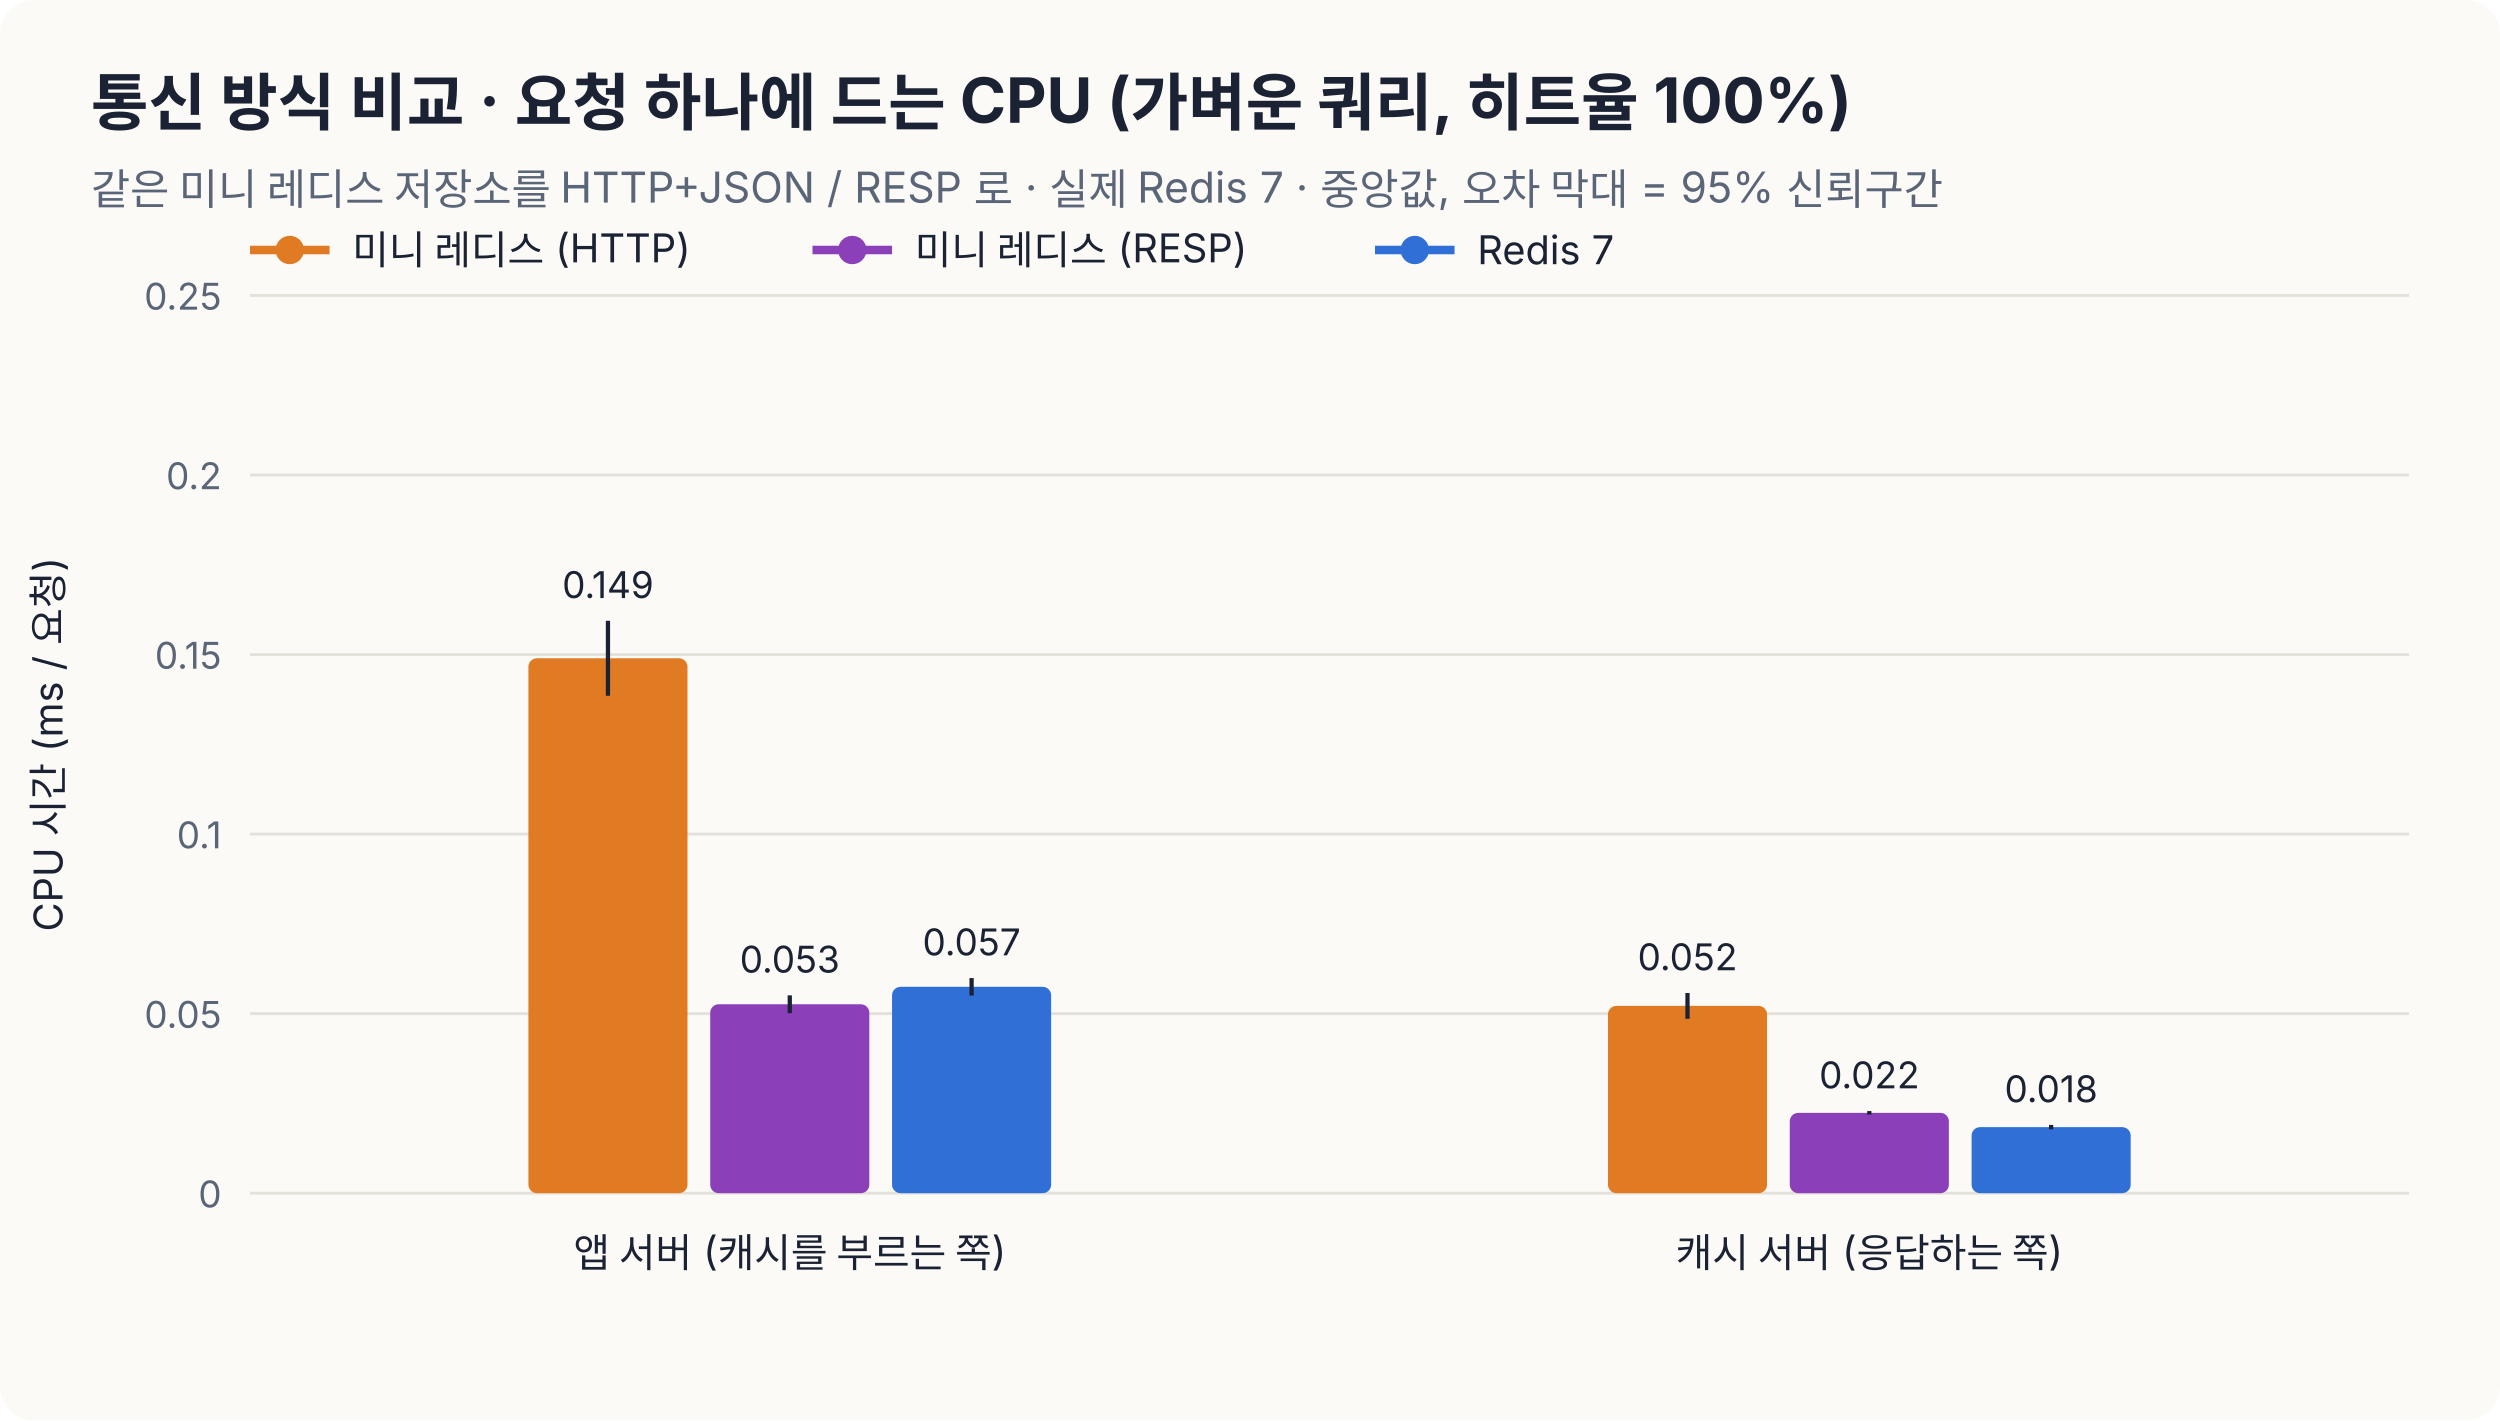
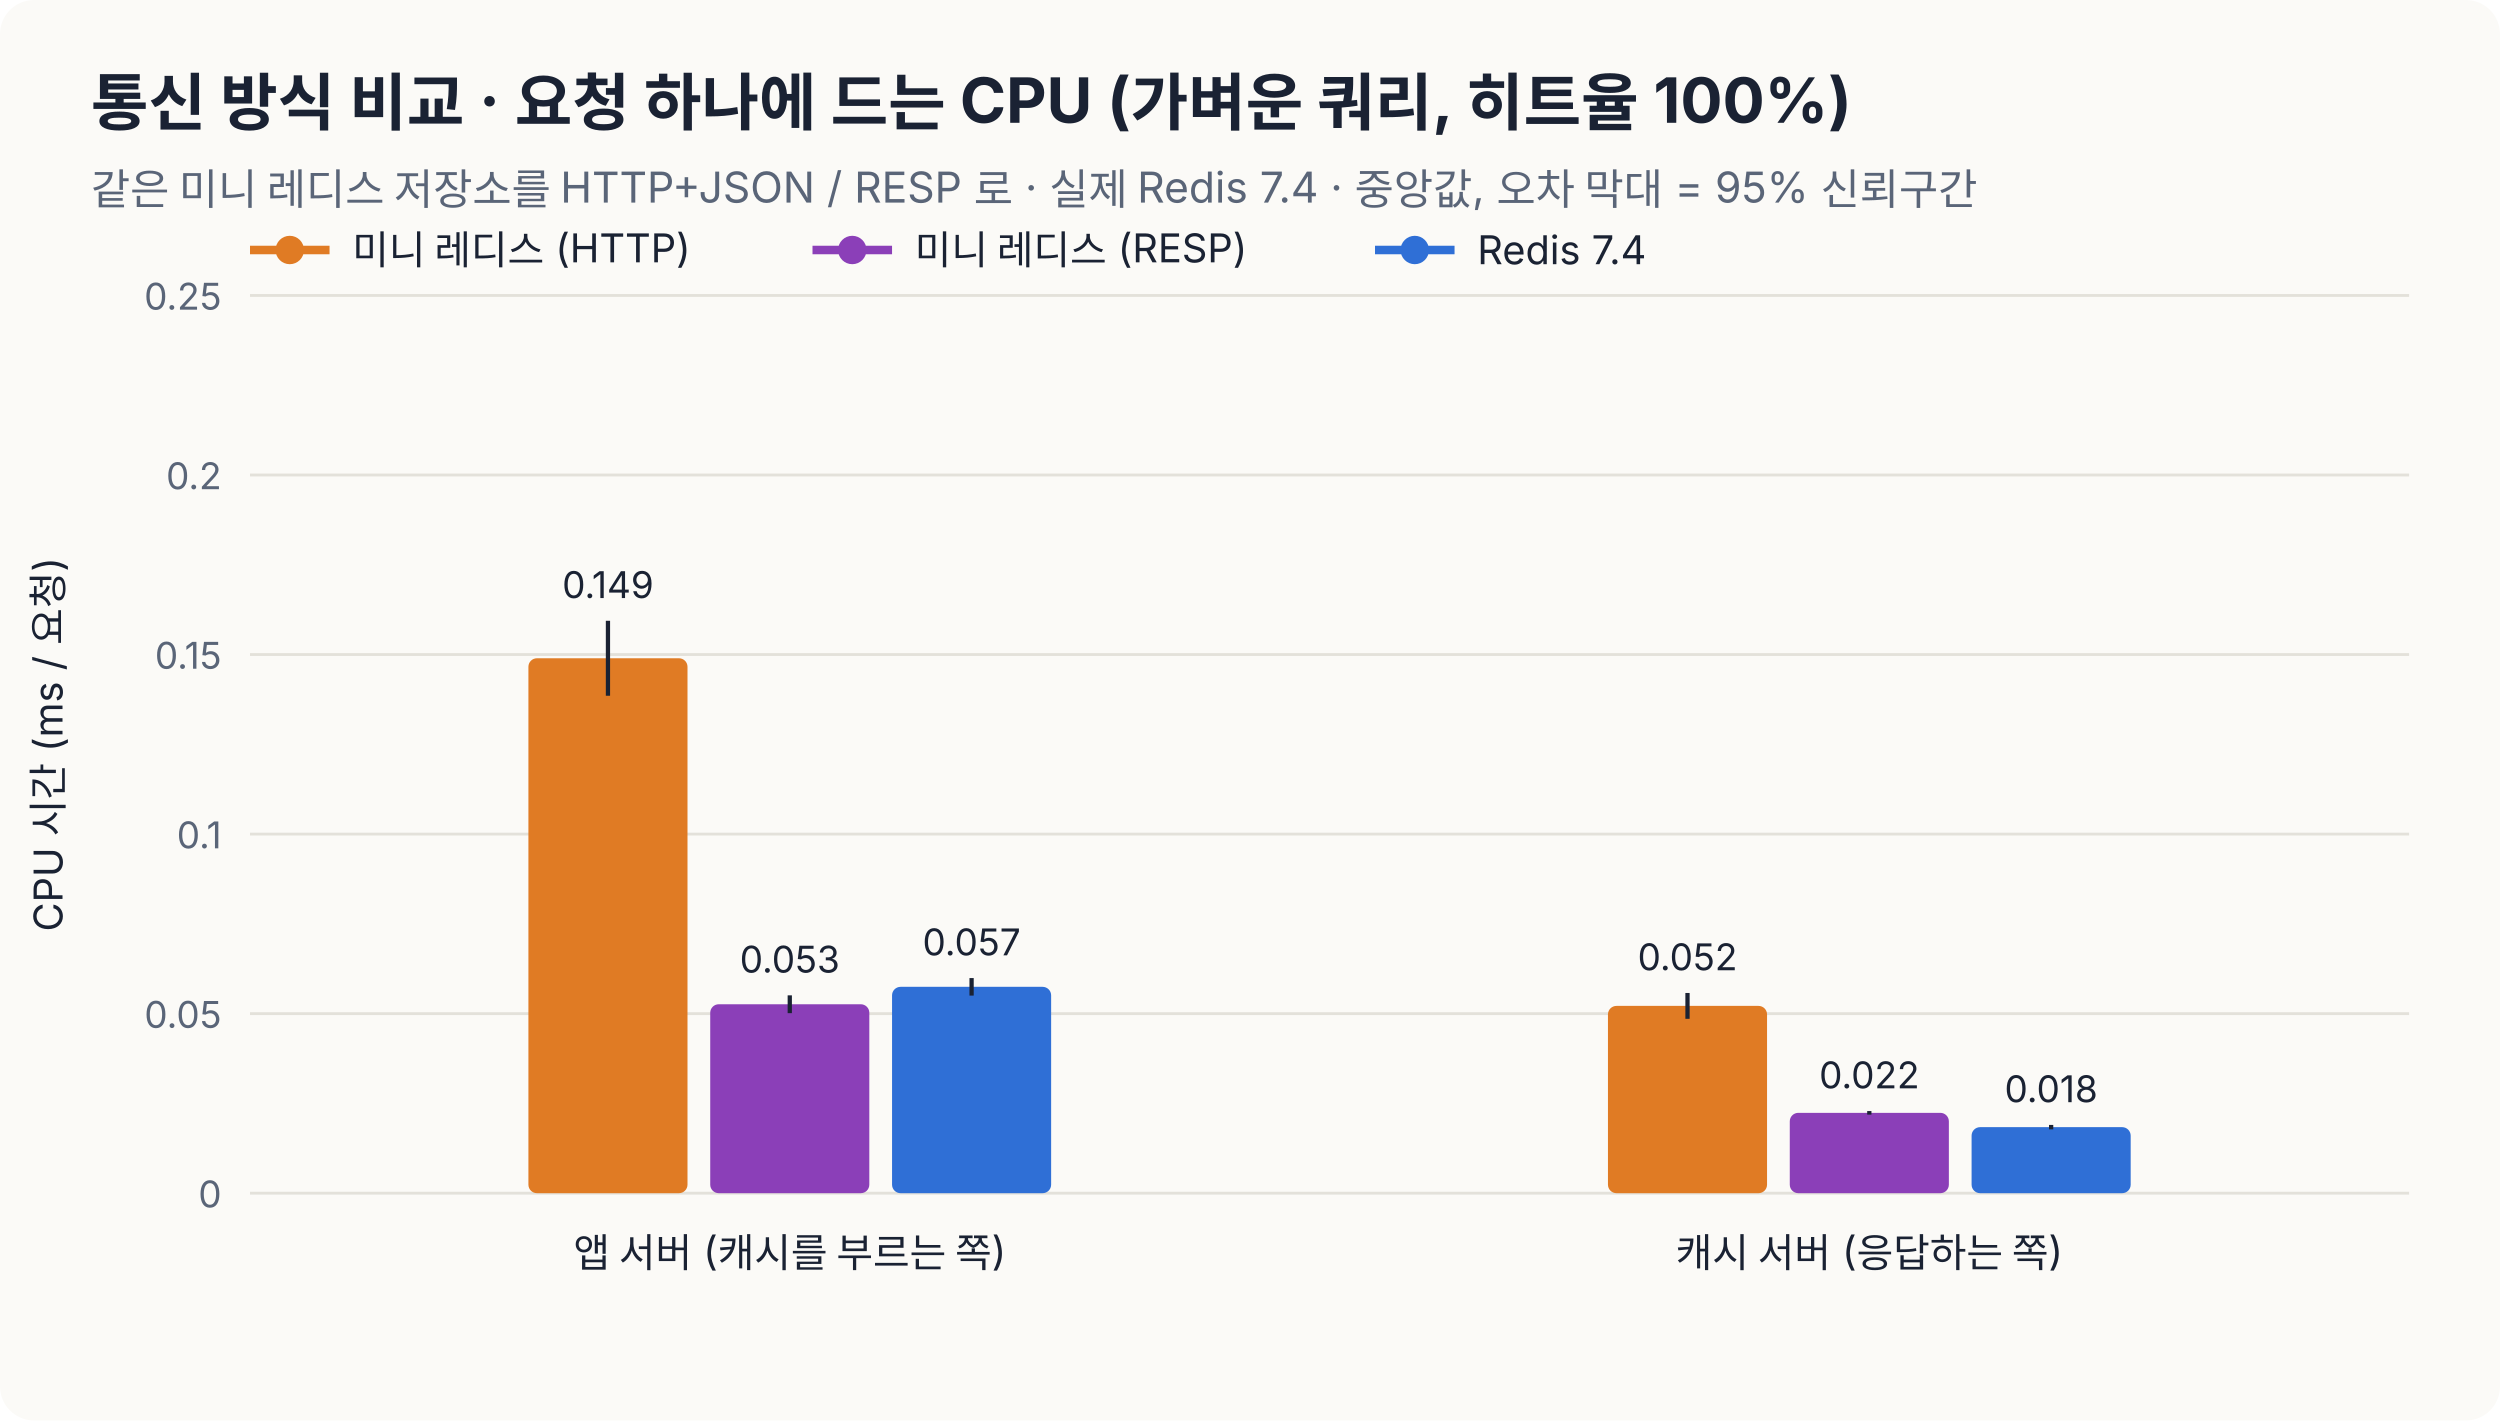
<svg xmlns="http://www.w3.org/2000/svg" viewBox="0 0 880 500" width="880" height="500" font-family="-apple-system, 'Segoe UI', 'Malgun Gothic', 'Apple SD Gothic Neo', sans-serif">
  <rect width="880" height="500" fill="#FBFAF7" rx="12" />
  <text x="32" y="44" font-size="22" font-weight="700" fill="#1A2233">통신 방식 비교 · 요청 하나에 드는 CPU (가벼운 쿼리, 히트율 100%)</text>
-   <text x="32" y="72" font-size="15" fill="#5A6578">같은 미니 레디스 저장소를 HTTP+JSON / RESP 로 · 실제 Redis 7 · 중앙값, 오차 막대 = 95% 신뢰구간</text>
+   <text x="32" y="72" font-size="15" fill="#5A6578">같은 미니 레디스 저장소를 HTTP+JSON / RESP 로 · 실제 Redis 7.4 · 중앙값, 오차 막대 = 95% 신뢰구간</text>
  <line x1="88" y1="420" x2="848" y2="420" stroke="#E3E1DA" />
  <text x="78" y="425" font-size="13" fill="#5A6578" text-anchor="end">0</text>
  <line x1="88" y1="356.8" x2="848" y2="356.8" stroke="#E3E1DA" />
  <text x="78" y="361.8" font-size="13" fill="#5A6578" text-anchor="end">0.05</text>
  <line x1="88" y1="293.6" x2="848" y2="293.6" stroke="#E3E1DA" />
  <text x="78" y="298.6" font-size="13" fill="#5A6578" text-anchor="end">0.1</text>
  <line x1="88" y1="230.4" x2="848" y2="230.4" stroke="#E3E1DA" />
  <text x="78" y="235.4" font-size="13" fill="#5A6578" text-anchor="end">0.15</text>
  <line x1="88" y1="167.2" x2="848" y2="167.2" stroke="#E3E1DA" />
  <text x="78" y="172.2" font-size="13" fill="#5A6578" text-anchor="end">0.2</text>
  <line x1="88" y1="104" x2="848" y2="104" stroke="#E3E1DA" />
  <text x="78" y="109" font-size="13" fill="#5A6578" text-anchor="end">0.25</text>
  <text x="22" y="262" font-size="14" fill="#1A2233" text-anchor="middle" transform="rotate(-90 22 262)">CPU 시간 (ms / 요청)</text>
  <rect x="186" y="231.709" width="56" height="188.291" fill="#E07B24" rx="3" />
  <line x1="214" y1="244.904" x2="214" y2="218.515" stroke="#1A2233" stroke-width="1.5" />
  <text x="214" y="210.515" font-size="13" fill="#1A2233" text-anchor="middle">0.149</text>
  <rect x="250" y="353.496" width="56" height="66.504" fill="#8B3FB8" rx="3" />
  <line x1="278" y1="356.631" x2="278" y2="350.361" stroke="#1A2233" stroke-width="1.5" />
  <text x="278" y="342.361" font-size="13" fill="#1A2233" text-anchor="middle">0.053</text>
  <rect x="314" y="347.365" width="56" height="72.635" fill="#2F6FD6" rx="3" />
  <line x1="342" y1="350.45" x2="342" y2="344.281" stroke="#1A2233" stroke-width="1.5" />
  <text x="342" y="336.281" font-size="13" fill="#1A2233" text-anchor="middle">0.057</text>
  <text x="278" y="446" font-size="14" fill="#1A2233" text-anchor="middle">앱 서버 (캐시를 부르는 쪽)</text>
  <rect x="566" y="354.076" width="56" height="65.924" fill="#E07B24" rx="3" />
  <line x1="594" y1="358.624" x2="594" y2="349.528" stroke="#1A2233" stroke-width="1.5" />
  <text x="594" y="341.528" font-size="13" fill="#1A2233" text-anchor="middle">0.052</text>
  <rect x="630" y="391.718" width="56" height="28.282" fill="#8B3FB8" rx="3" />
  <line x1="658" y1="392.345" x2="658" y2="391.091" stroke="#1A2233" stroke-width="1.5" />
  <text x="658" y="383.091" font-size="13" fill="#1A2233" text-anchor="middle">0.022</text>
  <rect x="694" y="396.756" width="56" height="23.244" fill="#2F6FD6" rx="3" />
  <line x1="722" y1="397.539" x2="722" y2="395.972" stroke="#1A2233" stroke-width="1.5" />
  <text x="722" y="387.972" font-size="13" fill="#1A2233" text-anchor="middle">0.018</text>
  <text x="658" y="446" font-size="14" fill="#1A2233" text-anchor="middle">캐시 서버 (응답하는 쪽)</text>
  <line x1="88" y1="88" x2="116" y2="88" stroke="#E07B24" stroke-width="3" />
  <circle cx="102" cy="88" r="5" fill="#E07B24" />
  <text x="124" y="93" font-size="14" fill="#1A2233">미니 레디스 (HTTP)</text>
  <line x1="286" y1="88" x2="314" y2="88" stroke="#8B3FB8" stroke-width="3" />
  <circle cx="300" cy="88" r="5" fill="#8B3FB8" />
  <text x="322" y="93" font-size="14" fill="#1A2233">미니 레디스 (RESP)</text>
  <line x1="484" y1="88" x2="512" y2="88" stroke="#2F6FD6" stroke-width="3" />
  <circle cx="498" cy="88" r="5" fill="#2F6FD6" />
-   <text x="520" y="93" font-size="14" fill="#1A2233">Redis 7</text>
+   <text x="520" y="93" font-size="14" fill="#1A2233">Redis 7.4</text>
</svg>
